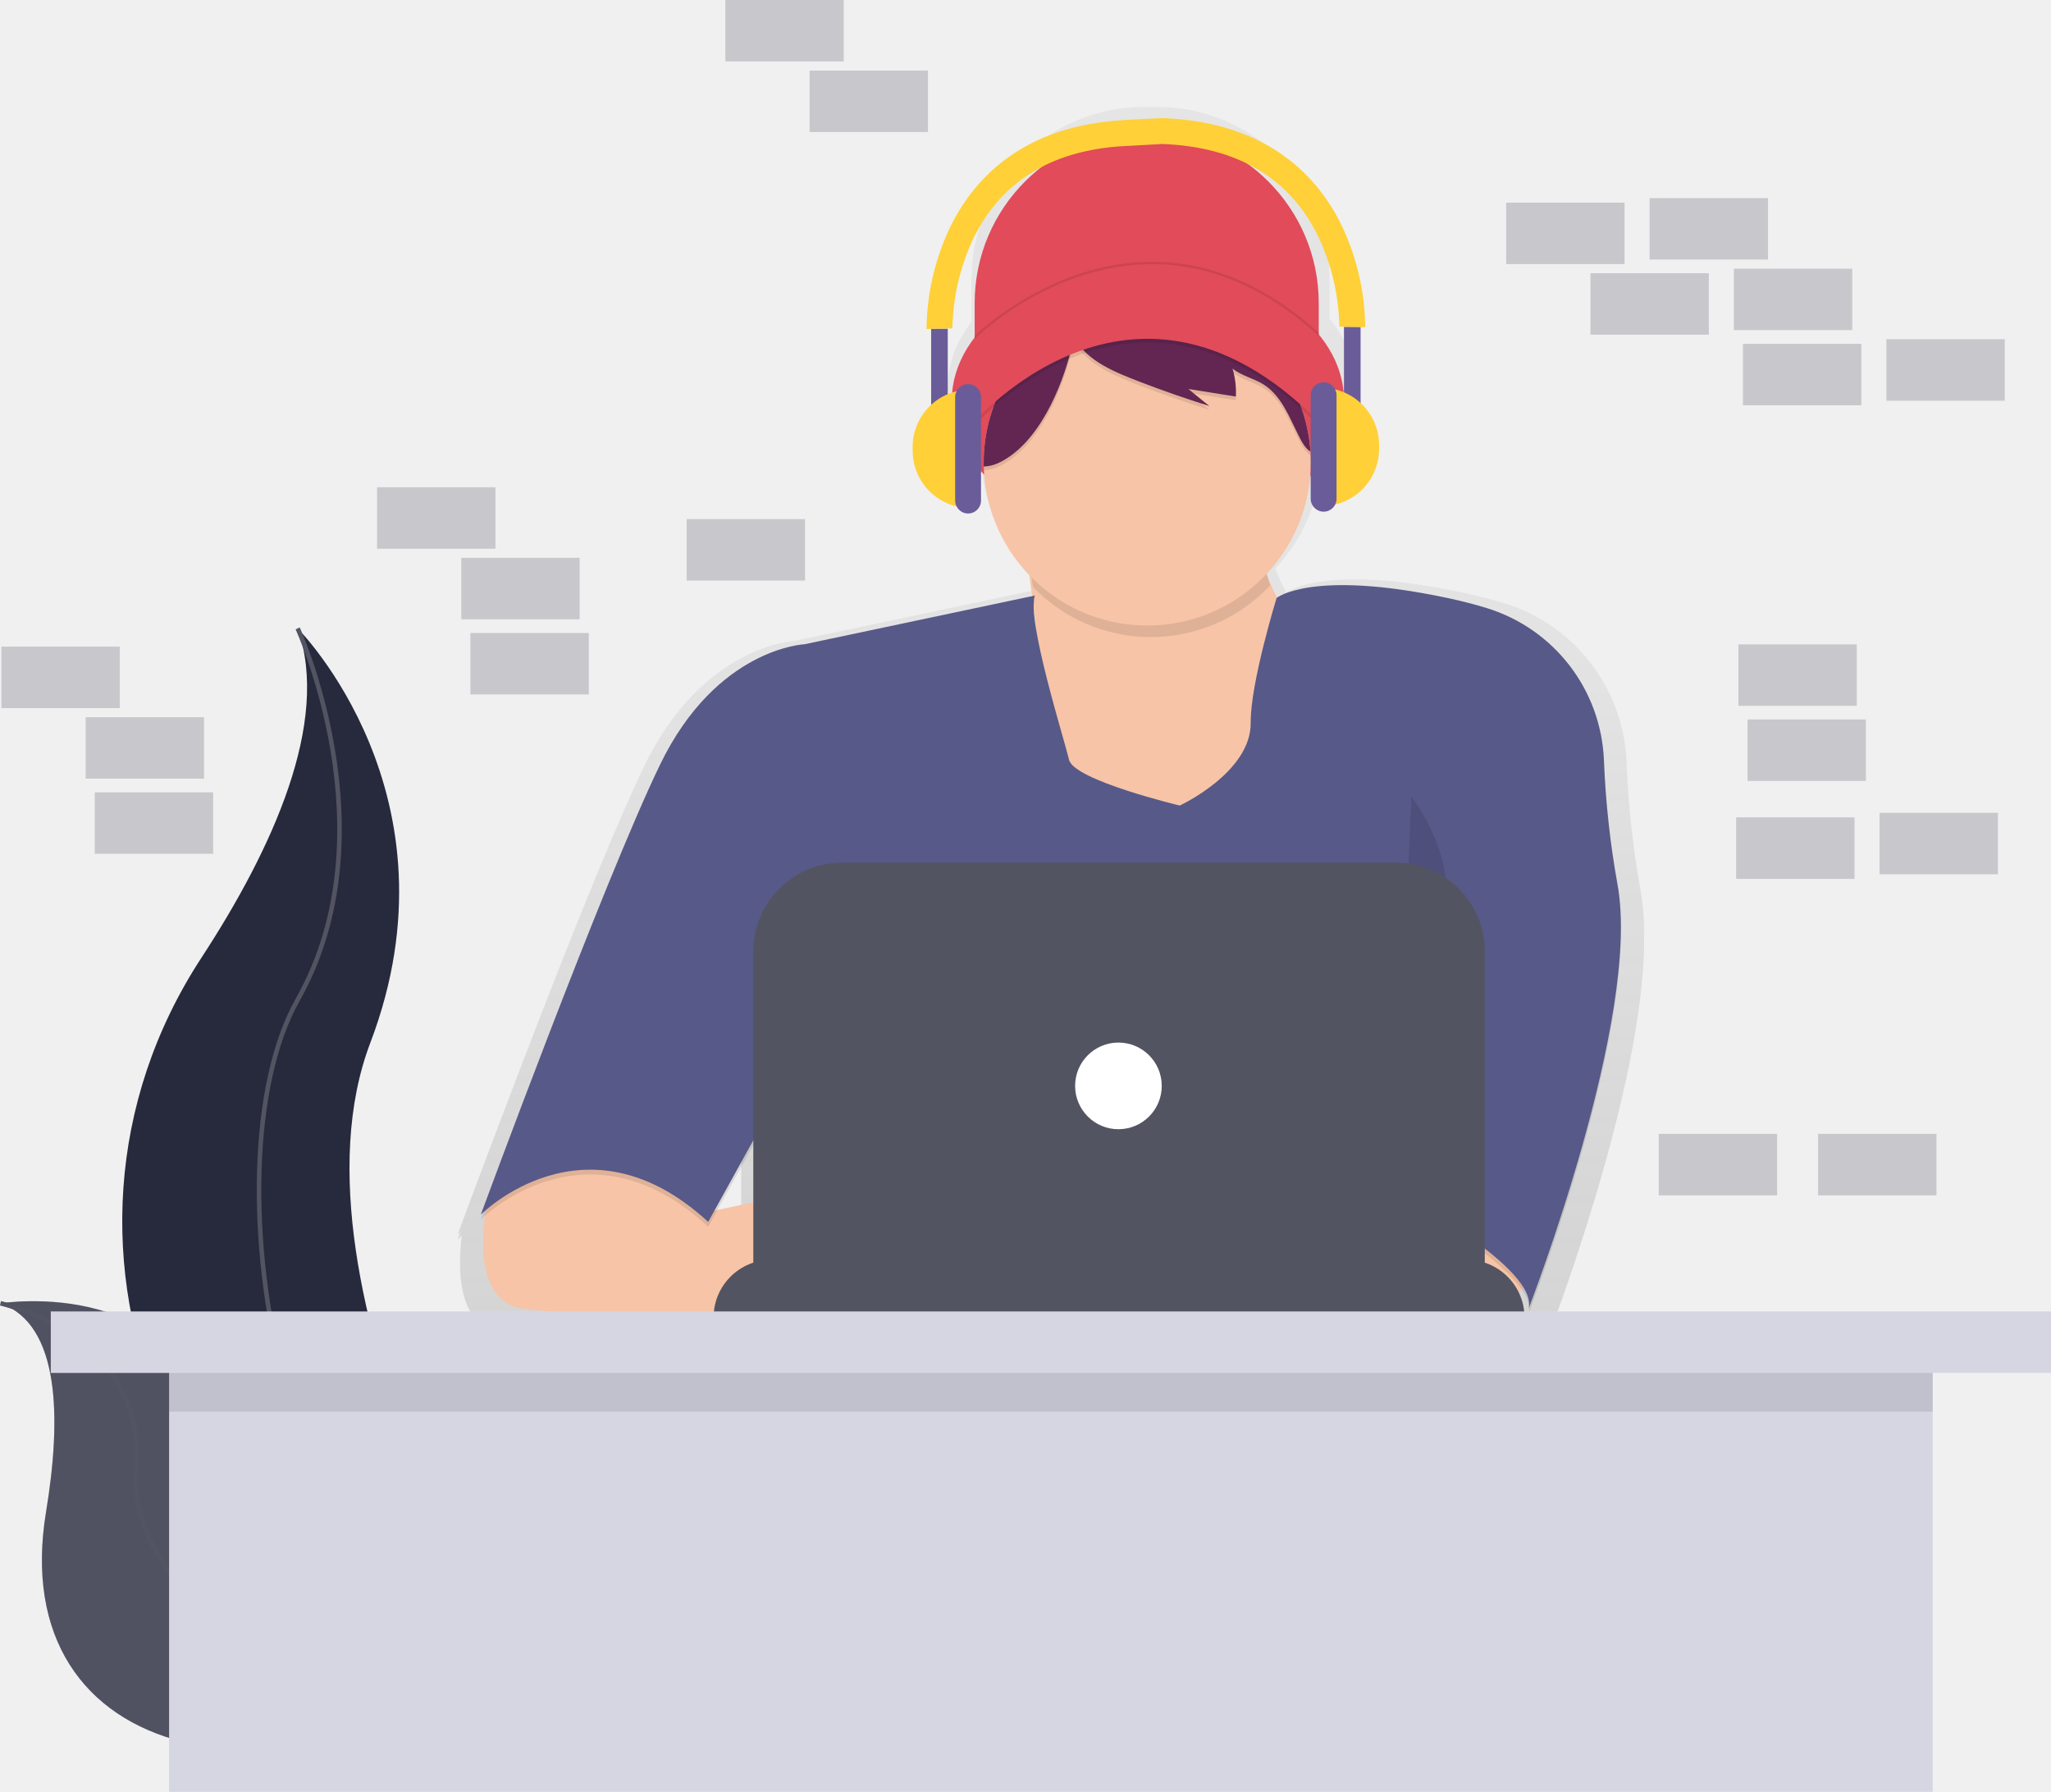
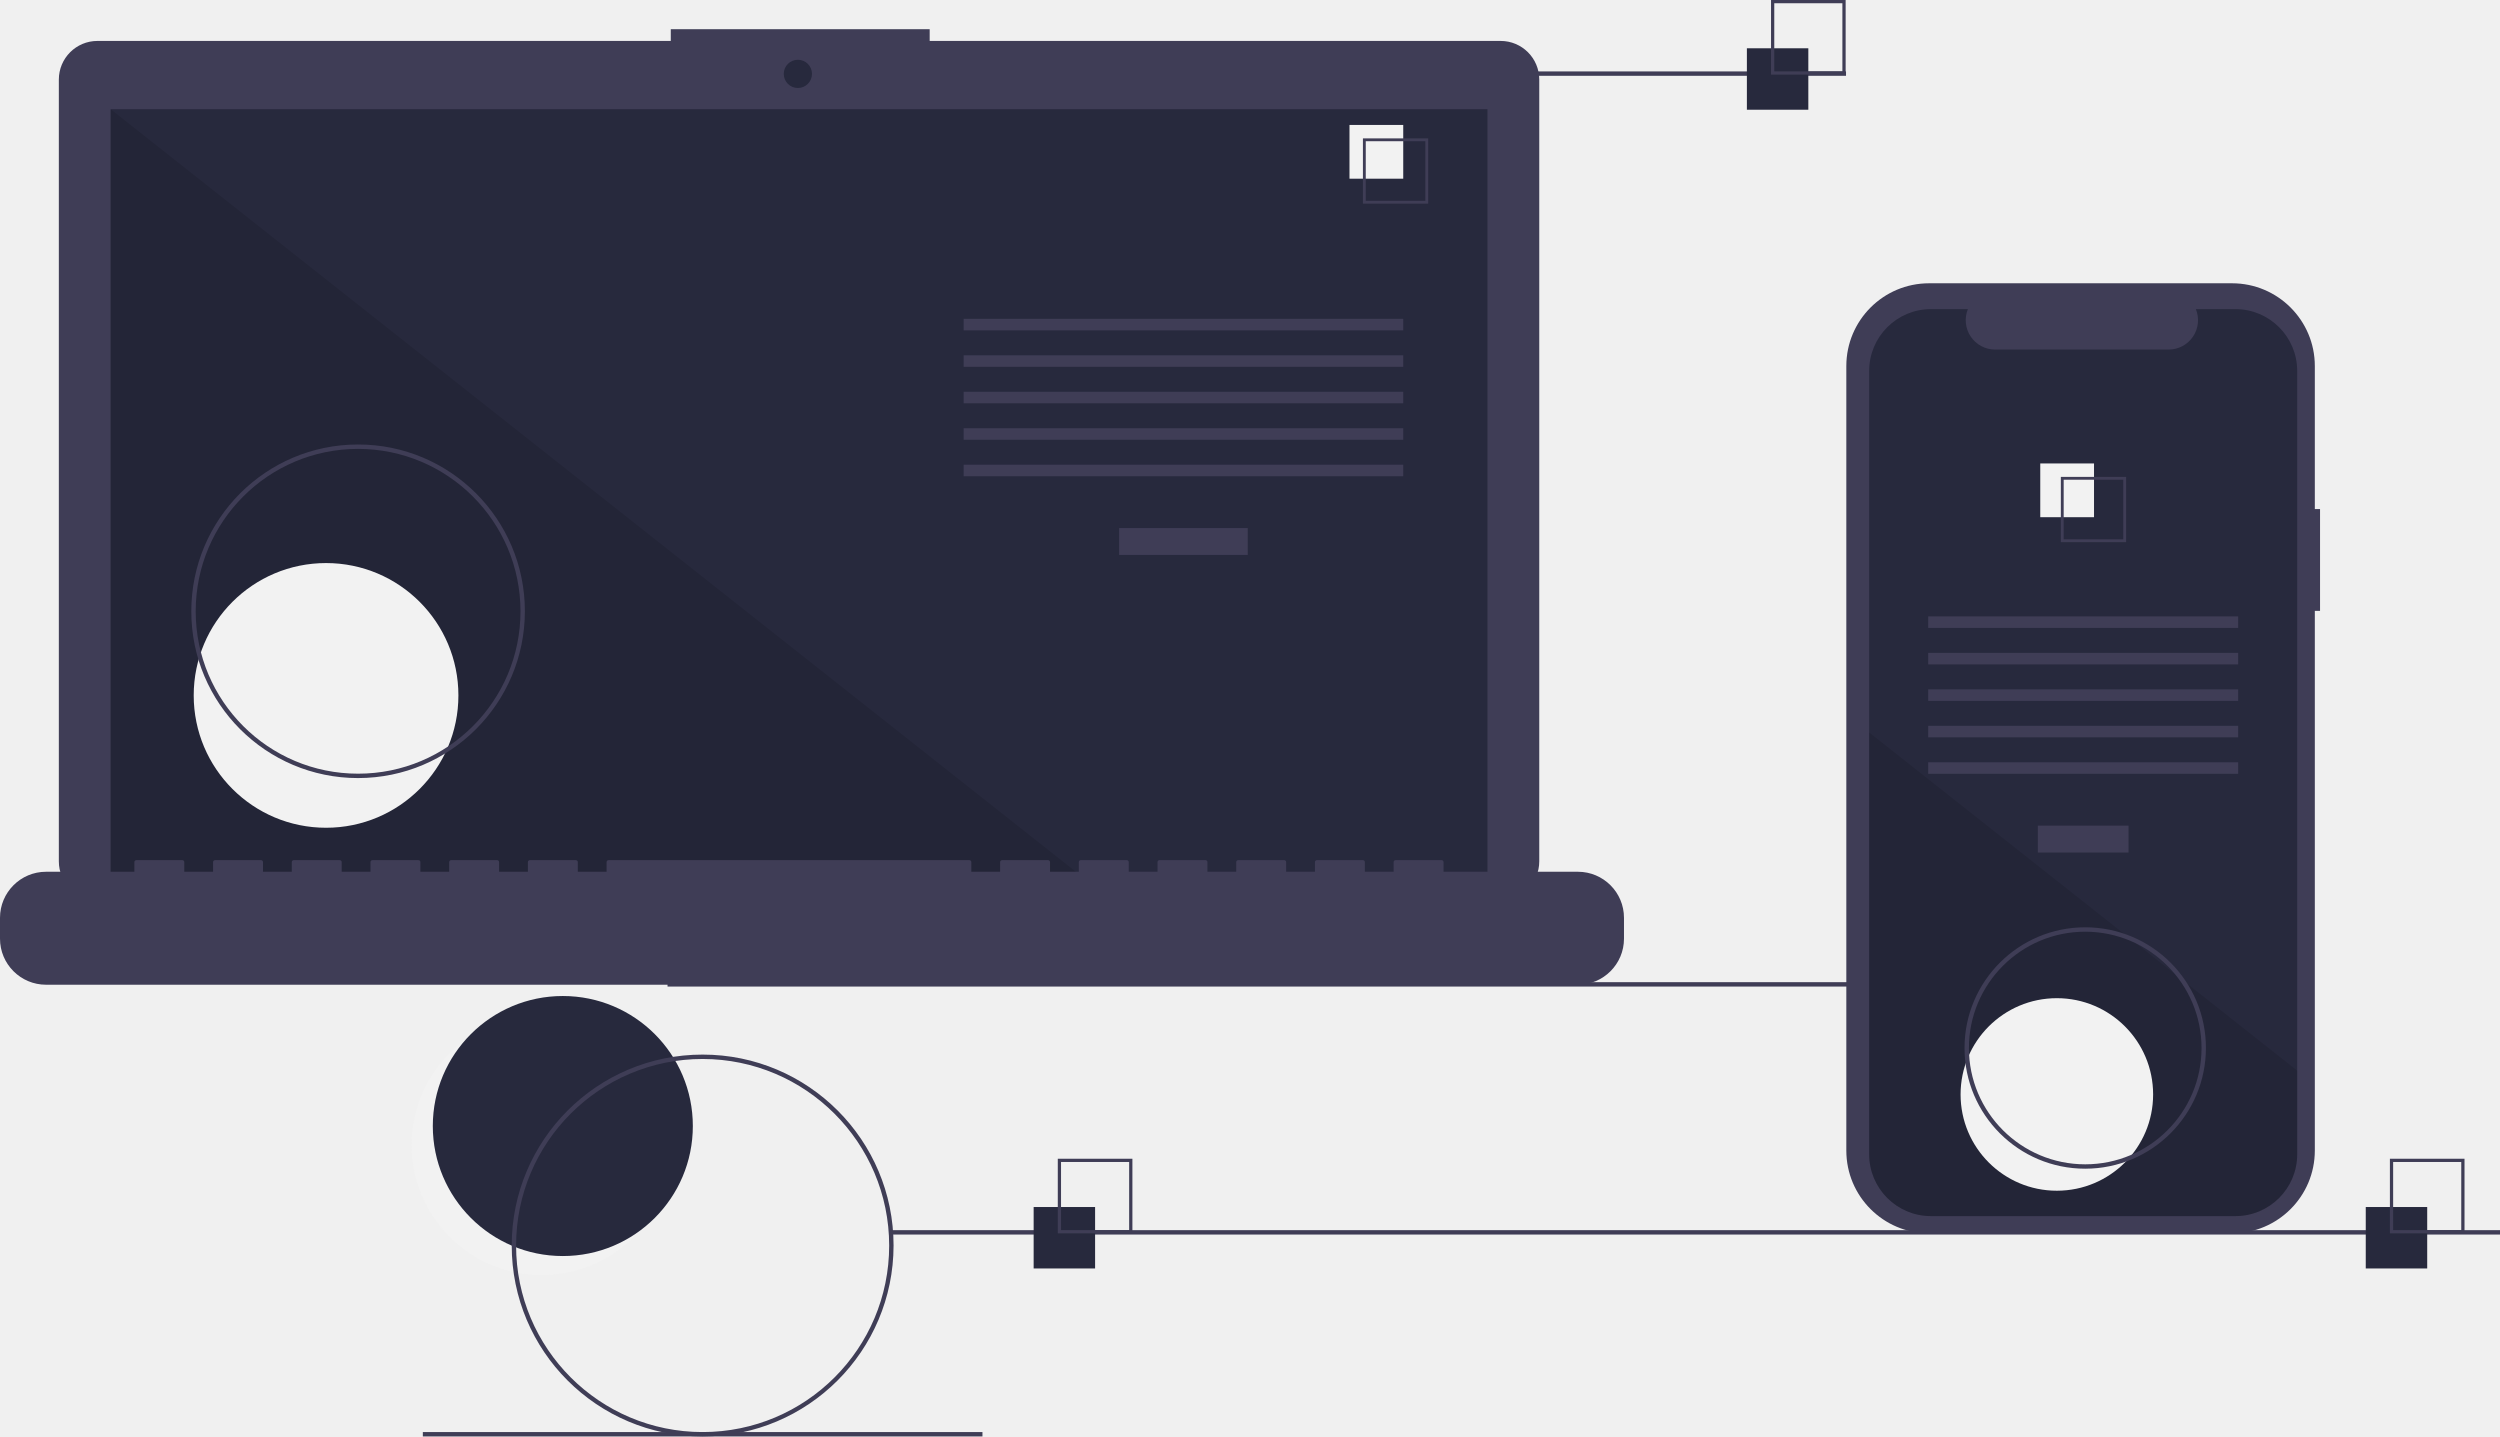
- <svg xmlns="http://www.w3.org/2000/svg" id="6088ba52-b752-42bb-ac91-0a74df332082" data-name="Layer 1" width="900.94" height="787" viewBox="0 0 900.94 787">
-   <defs>
-     <linearGradient id="33dd52eb-d837-4874-aadb-63a17bd6edfc" x1="611.05" y1="646" x2="611.05" y2="103.5" gradientUnits="userSpaceOnUse">
-       <stop offset="0" stop-color="gray" stop-opacity="0.25" />
-       <stop offset="0.54" stop-color="gray" stop-opacity="0.12" />
-       <stop offset="1" stop-color="gray" stop-opacity="0.1" />
-     </linearGradient>
-   </defs>
-   <rect x="763.63" y="283" width="52" height="27" fill="#27293d" opacity="0.2" />
-   <rect x="767.63" y="316" width="52" height="27" fill="#27293d" opacity="0.2" />
-   <rect x="724.63" y="87" width="52" height="27" fill="#27293d" opacity="0.2" />
-   <rect x="761.63" y="118" width="52" height="27" fill="#27293d" opacity="0.2" />
-   <rect x="661.63" y="89" width="52" height="27" fill="#27293d" opacity="0.2" />
-   <rect x="828.63" y="149" width="52" height="27" fill="#27293d" opacity="0.2" />
-   <rect x="765.63" y="151" width="52" height="27" fill="#27293d" opacity="0.2" />
-   <rect x="698.63" y="120" width="52" height="27" fill="#27293d" opacity="0.2" />
-   <rect x="825.63" y="357" width="52" height="27" fill="#27293d" opacity="0.2" />
-   <rect x="762.63" y="359" width="52" height="27" fill="#27293d" opacity="0.2" />
-   <path d="M280.17,332.5s73.29,73.29,31.92,182S383,804.14,383,804.14s-1.2-.18-3.43-.57C229.05,777,154.26,604.85,238,477,269.08,429.41,294.62,373.64,280.17,332.5Z" transform="translate(-149.42 -56.5)" fill="#27293d" />
-   <path d="M280.17,332.5s41.37,89.84,0,163.12-7.09,279,102.84,308.52" transform="translate(-149.42 -56.5)" fill="none" stroke="#535461" stroke-miterlimit="10" stroke-width="2" />
-   <path d="M149.63,628.92s83.63-13.32,91.25,61.63S401.7,775.89,401.7,775.89s-1,.68-2.87,1.91c-126.49,83-247.4,52.89-229.17-57.36C176.43,679.45,175.87,638.28,149.63,628.92Z" transform="translate(-149.42 -56.5)" fill="#27293d" />
-   <path d="M149.63,628.92s83.63-13.32,91.25,61.63S401.7,775.89,401.7,775.89s-1,.68-2.87,1.91c-126.49,83-247.4,52.89-229.17-57.36C176.43,679.45,175.87,638.28,149.63,628.92Z" transform="translate(-149.42 -56.5)" fill="#f5f5f5" opacity="0.2" />
-   <path d="M149.63,628.92s64.91,14.25,59.58,73.27S305.61,832,401.7,775.89" transform="translate(-149.42 -56.5)" fill="none" stroke="#535461" stroke-miterlimit="10" stroke-width="2" />
-   <rect x="0.63" y="284" width="52" height="27" fill="#27293d" opacity="0.2" />
-   <rect x="37.63" y="315" width="52" height="27" fill="#27293d" opacity="0.2" />
-   <rect x="318.63" width="52" height="27" fill="#27293d" opacity="0.2" />
-   <rect x="728.63" y="498" width="52" height="27" fill="#27293d" opacity="0.2" />
-   <rect x="41.63" y="348" width="52" height="27" fill="#27293d" opacity="0.2" />
-   <rect x="355.63" y="31" width="52" height="27" fill="#27293d" opacity="0.2" />
-   <rect x="165.63" y="214" width="52" height="27" fill="#27293d" opacity="0.2" />
-   <rect x="202.63" y="245" width="52" height="27" fill="#27293d" opacity="0.2" />
-   <rect x="301.63" y="228" width="52" height="27" fill="#27293d" opacity="0.2" />
-   <rect x="206.63" y="278" width="52" height="27" fill="#27293d" opacity="0.2" />
-   <rect x="798.63" y="498" width="52" height="27" fill="#27293d" opacity="0.2" />
-   <path d="M870.07,447.61a412.25,412.25,0,0,1-6.18-56.71h0a76,76,0,0,0-53.46-69.38c-5.46-1.68-11.47-3.25-18.11-4.66-58.2-12.36-75.88-1.57-77.89-.15A74.63,74.63,0,0,1,710,307.1c-.1-.34-.19-.68-.29-1a74.51,74.51,0,0,0,19.91-44.89c9.71-9.84,15.38-21.72,15.38-34.51,0-11-4.2-21.32-11.55-30.25V179.07a75.57,75.57,0,0,0-75.57-75.57h-6.13a75.57,75.57,0,0,0-75.57,75.57v18.73c-6.67,8.61-10.45,18.44-10.45,28.88,0,12.52,5.44,24.16,14.78,33.88a74.52,74.52,0,0,0,20.74,46.34c.41,2.84.83,5.89,1.24,9.11L498.39,338s-40.14,1.65-66,55C410.52,438.19,367,554.29,354.11,588.85h0c-2.33,6.26-3.65,9.85-3.65,9.85s.43-.43,1.24-1.17l-1.24,3.37s.63-.64,1.83-1.69c-1.82,14.46-2.08,39.29,16.86,42.38,15.88,2.59,56.8,3.66,87.71,4.09v0H459c20.49.27,36.08.27,36.08.27v-.27H827.52v-3.41a22.91,22.91,0,0,0-1.83-9l.46-.56a18.25,18.25,0,0,1,3.45,8,8,8,0,0,1-.16.84l.2-.51a8.56,8.56,0,0,1-.2,2.71s42.65-109.89,42.19-175.51A111.17,111.17,0,0,0,870.07,447.61ZM604.22,330.86a76.25,76.25,0,0,1-1.06-9.48s0-.06,0-.09C603.53,324.38,603.89,327.58,604.22,330.86ZM475,566.9v26.19L458.6,596.6Z" transform="translate(-149.42 -56.5)" fill="url(#33dd52eb-d837-4874-aadb-63a17bd6edfc)" />
-   <path d="M503.71,57.57h0a75.57,75.57,0,0,1,75.57,75.57v32.24a0,0,0,0,1,0,0H428.14a0,0,0,0,1,0,0V133.14A75.57,75.57,0,0,1,503.71,57.57Z" fill="#e14b5a" />
-   <ellipse cx="504.24" cy="175.95" rx="86.14" ry="59.19" fill="#e14b5a" />
-   <path d="M598.44,289.79s18,94.07,0,119.44,55,35.41,55,35.41L729,417.16l10.57-67.65s-46-25.9-36.47-78.22Z" transform="translate(-149.42 -56.5)" fill="#f7c4a7" />
-   <path d="M821.46,606.89s4.76,20.61-21.14,24.31a146.45,146.45,0,0,1-46.08-.55l-5.71-51.77h60.25Z" transform="translate(-149.42 -56.5)" fill="#f7c4a7" />
-   <path d="M364.12,580.51S352.68,627,378.58,631.2s121,4.23,121,4.23v-55l-43.06,9.2L416.1,550.87Z" transform="translate(-149.42 -56.5)" fill="#f7c4a7" />
-   <path d="M604,320.18l-101.21,21.4s-38.58,1.59-63.42,52.85-78.75,197.66-78.75,197.66,46-46.51,99.89,3.17l35.94-65-7.93,103.06H767V584.69s58.13,31.18,53.91,48.62c0,0,49.75-128.18,39-186.43a396.18,396.18,0,0,1-5.94-54.5h0a73,73,0,0,0-51.38-66.67c-5.24-1.61-11-3.12-17.4-4.47-59.72-12.68-75,0-75,0s-11.57,37.64-11.36,54.7c.26,21.93-31.18,36.47-31.18,36.47s-46.51-11.1-48.62-20.08S600.28,330.75,604,320.18Z" transform="translate(-149.42 -56.5)" opacity="0.1" />
-   <path d="M604,318.07l-101.21,21.4s-38.58,1.59-63.42,52.85S360.61,590,360.61,590s46-46.51,99.89,3.17l35.94-65L488.51,631.2H767V582.58s58.13,31.18,53.91,48.62c0,0,49.75-128.18,39-186.43a396.18,396.18,0,0,1-5.94-54.5h0a73,73,0,0,0-51.38-66.67c-5.24-1.61-11-3.12-17.4-4.47-59.72-12.68-75,0-75,0s-11.57,37.64-11.36,54.7c.26,21.93-31.18,36.47-31.18,36.47s-46.51-11.1-48.62-20.08S600.28,328.64,604,318.07Z" transform="translate(-149.42 -56.5)" fill="#575988" />
-   <path d="M707.42,313.58a71.53,71.53,0,0,1-2.76-37.52L600,294.55s1.51,7.91,3.22,19.76a71.86,71.86,0,0,0,104.18-.73Z" transform="translate(-149.42 -56.5)" opacity="0.1" />
-   <path d="M725.27,259.67a71.88,71.88,0,0,1-143.73,1.74c0-.58,0-1.16,0-1.74a71.89,71.89,0,0,1,40.29-64.59q3.23-1.58,6.64-2.84a72.39,72.39,0,0,1,37-3.44h0a71.82,71.82,0,0,1,59.61,66.1Q725.27,257.27,725.27,259.67Z" transform="translate(-149.42 -56.5)" fill="#f7c4a7" />
-   <g opacity="0.1">
-     <path d="M628.36,193.93l.1-.06q-3.41,1.26-6.64,2.84a71.89,71.89,0,0,0-40.29,64.59c0,.58,0,1.16,0,1.74a16,16,0,0,0,6.45-1.55c17.52-8.18,28-33.2,32.16-50.65C621.64,204.59,623.05,197.55,628.36,193.93Z" transform="translate(-149.42 -56.5)" />
-     <path d="M683.37,195.94a71.28,71.28,0,0,0-17.87-5.51,23.06,23.06,0,0,1,12.83,8.06,32.86,32.86,0,0,1,3.93,7,72.07,72.07,0,0,0-60.45,1.25c4.51,9.89,18.5,15.28,27.84,18.89q15.34,5.92,31,10.83l-9.24-7.5,20.87,3.32a36.15,36.15,0,0,0-1.46-12.3c4,3.22,9.3,4.3,13.64,7,8.13,5.13,11.52,15,15.95,23.55,1.17,2.26,2.55,4.57,4.66,6A71.91,71.91,0,0,0,683.37,195.94Z" transform="translate(-149.42 -56.5)" />
-   </g>
-   <path d="M628.36,192.3l.1-.06q-3.41,1.26-6.64,2.84a71.89,71.89,0,0,0-40.29,64.59c0,.58,0,1.16,0,1.74a16,16,0,0,0,6.45-1.55c17.52-8.18,28-33.2,32.16-50.65C621.64,203,623.05,195.93,628.36,192.3Z" transform="translate(-149.42 -56.5)" fill="#632652" />
-   <path d="M683.37,194.32a71.28,71.28,0,0,0-17.87-5.51,23.06,23.06,0,0,1,12.83,8.06,32.86,32.86,0,0,1,3.93,7,72.07,72.07,0,0,0-60.45,1.25c4.51,9.89,18.5,15.28,27.84,18.89q15.34,5.92,31,10.83l-9.24-7.5,20.87,3.32a36.15,36.15,0,0,0-1.46-12.3c4,3.22,9.3,4.3,13.64,7,8.13,5.13,11.52,15,15.95,23.55,1.17,2.26,2.55,4.57,4.66,6A71.91,71.91,0,0,0,683.37,194.32Z" transform="translate(-149.42 -56.5)" fill="#632652" />
-   <path d="M573.33,247.82s74-92,159.61,0l-7.4-20.61s-40.17-58.66-68.7-46-56.55,21.67-56.55,21.67Z" transform="translate(-149.42 -56.5)" opacity="0.1" />
-   <path d="M573.33,246.19s74-92,159.61,0l-7.4-20.61s-40.17-58.66-68.7-46-56.55,21.67-56.55,21.67Z" transform="translate(-149.42 -56.5)" fill="#e14b5a" />
-   <path d="M512.55,444.38s-15.85,42.28,6.34,80.33-19.55,53.91-19.55,53.91" transform="translate(-149.42 -56.5)" opacity="0.1" />
-   <path d="M769.4,406.33s27.48,34.88,9.51,66.06S762,578.62,762,578.62" transform="translate(-149.42 -56.5)" opacity="0.1" />
-   <path d="M338.82,553.3H644.29a25.37,25.37,0,0,1,25.37,25.37v0a0,0,0,0,1,0,0H313.46a0,0,0,0,1,0,0v0A25.37,25.37,0,0,1,338.82,553.3Z" fill="#535461" />
-   <path d="M369.9,378.89H613.22a39,39,0,0,1,39,39V559.11a0,0,0,0,1,0,0H330.9a0,0,0,0,1,0,0V417.89A39,39,0,0,1,369.9,378.89Z" fill="#535461" />
-   <circle cx="491.29" cy="476.93" r="19.03" fill="#fff" />
-   <path d="M577.56,204.7s72.72-72.68,151.15-1.33" transform="translate(-149.42 -56.5)" fill="none" stroke="#000" stroke-miterlimit="10" opacity="0.1" />
-   <rect x="590.36" y="143.57" width="7.3" height="41.39" fill="#6a5c99" />
-   <path d="M580.62,170.35h0a25.16,25.16,0,0,1,25.16,25.16v1.62a25.16,25.16,0,0,1-25.16,25.16h0a0,0,0,0,1,0,0V170.35a0,0,0,0,1,0,0Z" fill="#ffd037" />
-   <rect x="575.75" y="167.92" width="11.36" height="56.81" rx="5.68" ry="5.68" fill="#6a5c99" />
-   <rect x="558.44" y="200.88" width="7.3" height="41.39" transform="translate(974.76 386.65) rotate(-180)" fill="#6a5c99" />
-   <path d="M550.32,227.66h0a25.16,25.16,0,0,1,25.16,25.16v1.62a25.16,25.16,0,0,1-25.16,25.16h0a0,0,0,0,1,0,0V227.66A0,0,0,0,1,550.32,227.66Z" transform="translate(976.38 450.76) rotate(180)" fill="#ffd037" />
-   <rect x="568.99" y="225.23" width="11.36" height="56.81" rx="5.68" ry="5.68" transform="translate(999.92 450.76) rotate(-180)" fill="#6a5c99" />
-   <path d="M738.92,155.83c-9.89-20.56-31.43-45.42-77.86-47.41v-.06l-.56,0h0l-16.45.78v.08c-46.12,2.12-67.56,26.89-77.42,47.38A106.59,106.59,0,0,0,556.41,201l5.68-.14,5.68-.13A96.65,96.65,0,0,1,577,161.21c12.52-25.72,35.56-39.39,68.47-40.66h0l14.55-.81h0C692.95,121,716,134.69,728.51,160.4a96.65,96.65,0,0,1,9.25,39.54l5.68.13,5.68.14A106.59,106.59,0,0,0,738.92,155.83Z" transform="translate(-149.42 -56.5)" fill="#ffd037" />
-   <rect x="74.28" y="579" width="774.71" height="208" fill="#d6d6e3" />
-   <rect x="74.28" y="593" width="774.71" height="27" opacity="0.1" />
-   <rect x="22.31" y="576" width="878.63" height="27" fill="#d6d6e3" />
+ <svg xmlns="http://www.w3.org/2000/svg" id="b6117b06-2b45-45bc-b789-4a82ab6612dd" data-name="Layer 1" width="1139.171" height="654.543" viewBox="0 0 1139.171 654.543">
+   <circle cx="246.827" cy="521.765" r="59.243" fill="#f2f2f2" />
+   <circle cx="256.46" cy="513.095" r="59.243" fill="#27293d" />
+   <rect x="304.171" y="447.543" width="733" height="2" fill="#3f3d56" />
+   <path d="M714.207,141.381H454.038v-5.362h-117.971v5.362H74.825a17.599,17.599,0,0,0-17.599,17.599V515.231a17.599,17.599,0,0,0,17.599,17.599H714.207a17.599,17.599,0,0,0,17.599-17.599V158.979A17.599,17.599,0,0,0,714.207,141.381Z" transform="translate(-30.41456 -122.7284)" fill="#3f3d56" />
+   <rect x="50.406" y="49.754" width="627.391" height="353.913" fill="#27293d" />
+   <circle cx="363.565" cy="33.667" r="6.435" fill="#27293d" />
+   <polygon points="498.374 403.667 50.406 403.667 50.406 49.754 498.374 403.667" opacity="0.1" />
+   <circle cx="148.574" cy="316.876" r="60.307" fill="#f2f2f2" />
+   <rect x="509.953" y="240.622" width="58.605" height="12.246" fill="#3f3d56" />
+   <rect x="439.102" y="145.279" width="200.307" height="5.248" fill="#3f3d56" />
+   <rect x="439.102" y="161.898" width="200.307" height="5.248" fill="#3f3d56" />
+   <rect x="439.102" y="178.518" width="200.307" height="5.248" fill="#3f3d56" />
+   <rect x="439.102" y="195.137" width="200.307" height="5.248" fill="#3f3d56" />
+   <rect x="439.102" y="211.756" width="200.307" height="5.248" fill="#3f3d56" />
+   <rect x="614.917" y="56.934" width="24.492" height="24.492" fill="#f2f2f2" />
+   <path d="M681.195,215.525h-29.74v-29.74h29.74Zm-28.447-1.293h27.154V187.078H652.748Z" transform="translate(-30.41456 -122.7284)" fill="#3f3d56" />
+   <path d="M749.422,519.96H688.192v-4.412a.875.875,0,0,0-.875-.875h-20.993a.875.875,0,0,0-.875.875v4.412H652.329v-4.412a.875.875,0,0,0-.875-.875H630.462a.875.875,0,0,0-.875.875v4.412H616.467v-4.412a.875.875,0,0,0-.875-.875H594.599a.875.875,0,0,0-.875.875v4.412H580.604v-4.412a.875.875,0,0,0-.875-.875H558.736a.875.875,0,0,0-.875.875v4.412H544.741v-4.412a.875.875,0,0,0-.875-.875H522.873a.875.875,0,0,0-.875.875v4.412H508.878v-4.412a.875.875,0,0,0-.875-.875h-20.993a.875.875,0,0,0-.875.875v4.412H473.015v-4.412a.875.875,0,0,0-.875-.875H307.696a.875.875,0,0,0-.875.875v4.412H293.701v-4.412a.875.875,0,0,0-.875-.875H271.833a.875.875,0,0,0-.875.875v4.412H257.838v-4.412a.875.875,0,0,0-.875-.875h-20.993a.875.875,0,0,0-.875.875v4.412H221.975v-4.412a.875.875,0,0,0-.875-.875H200.107a.875.875,0,0,0-.875.875v4.412H186.112v-4.412a.875.875,0,0,0-.875-.875H164.244a.875.875,0,0,0-.875.875v4.412H150.249v-4.412a.875.875,0,0,0-.875-.875H128.381a.875.875,0,0,0-.875.875v4.412H114.386v-4.412a.875.875,0,0,0-.875-.875H92.519a.875.875,0,0,0-.875.875v4.412H51.407a20.993,20.993,0,0,0-20.993,20.993v9.492A20.993,20.993,0,0,0,51.407,571.438H749.422a20.993,20.993,0,0,0,20.993-20.993v-9.492A20.993,20.993,0,0,0,749.422,519.96Z" transform="translate(-30.41456 -122.7284)" fill="#3f3d56" />
+   <path d="M193.586,477.272a76,76,0,1,1,76-76A76.086,76.086,0,0,1,193.586,477.272Zm0-150a74,74,0,1,0,74,74A74.084,74.084,0,0,0,193.586,327.272Z" transform="translate(-30.41456 -122.7284)" fill="#3f3d56" />
+   <rect x="586.171" y="32.543" width="255" height="2" fill="#3f3d56" />
+   <rect x="406.171" y="560.543" width="733" height="2" fill="#3f3d56" />
+   <rect x="192.672" y="652.543" width="255" height="2" fill="#3f3d56" />
+   <rect x="471" y="550" width="28" height="28" fill="#27293d" />
+   <path d="M546.415,684.728h-34v-34h34Zm-32.522-1.478H544.936V652.207H513.893Z" transform="translate(-30.41456 -122.7284)" fill="#3f3d56" />
+   <rect x="796" y="22" width="28" height="28" fill="#27293d" />
+   <path d="M871.415,156.728h-34v-34h34Zm-32.522-1.478H869.936V124.207H838.893Z" transform="translate(-30.41456 -122.7284)" fill="#3f3d56" />
+   <rect x="1078" y="550" width="28" height="28" fill="#27293d" />
+   <path d="M1153.415,684.728h-34v-34h34Zm-32.522-1.478h31.043V652.207h-31.043Z" transform="translate(-30.41456 -122.7284)" fill="#3f3d56" />
+   <path d="M1087.586,354.687h-2.379V289.525a37.714,37.714,0,0,0-37.714-37.714H909.44A37.714,37.714,0,0,0,871.726,289.525V647.006A37.714,37.714,0,0,0,909.44,684.72h138.053a37.714,37.714,0,0,0,37.714-37.714V401.07h2.379Z" transform="translate(-30.41456 -122.7284)" fill="#3f3d56" />
+   <path d="M1077.176,291.742v356.96a28.165,28.165,0,0,1-28.16,28.17H910.296a28.165,28.165,0,0,1-28.16-28.17v-356.96a28.163,28.163,0,0,1,28.16-28.16h16.83a13.379,13.379,0,0,0,12.39,18.43h79.09a13.379,13.379,0,0,0,12.39-18.43h18.02A28.163,28.163,0,0,1,1077.176,291.742Z" transform="translate(-30.41456 -122.7284)" fill="#27293d" />
+   <rect x="928.58" y="376.218" width="41.324" height="12.246" fill="#3f3d56" />
+   <rect x="878.621" y="280.875" width="141.24" height="5.248" fill="#3f3d56" />
+   <rect x="878.621" y="297.494" width="141.24" height="5.248" fill="#3f3d56" />
+   <rect x="878.621" y="314.114" width="141.24" height="5.248" fill="#3f3d56" />
+   <rect x="878.621" y="330.733" width="141.24" height="5.248" fill="#3f3d56" />
+   <rect x="878.621" y="347.352" width="141.24" height="5.248" fill="#3f3d56" />
+   <rect x="929.684" y="211.179" width="24.492" height="24.492" fill="#f2f2f2" />
+   <path d="M969.474,340.032v29.74h29.74v-29.74Zm28.45,28.45h-27.16v-27.16h27.16Z" transform="translate(-30.41456 -122.7284)" fill="#3f3d56" />
+   <path d="M1077.176,610.582v38.12a28.165,28.165,0,0,1-28.16,28.17H910.296a28.165,28.165,0,0,1-28.16-28.17v-192.21l116.87,92.33,2,1.58,21.74,17.17,2.03,1.61Z" transform="translate(-30.41456 -122.7284)" opacity="0.1" />
+   <circle cx="937.241" cy="498.707" r="43.868" fill="#f2f2f2" />
+   <path d="M350.586,777.272a87,87,0,1,1,87-87A87.099,87.099,0,0,1,350.586,777.272Zm0-172a85,85,0,1,0,85,85A85.096,85.096,0,0,0,350.586,605.272Z" transform="translate(-30.41456 -122.7284)" fill="#3f3d56" />
+   <path d="M980.586,655.272a55,55,0,1,1,55-55A55.062,55.062,0,0,1,980.586,655.272Zm0-108a53,53,0,1,0,53,53A53.06,53.06,0,0,0,980.586,547.272Z" transform="translate(-30.41456 -122.7284)" fill="#3f3d56" />
</svg>
